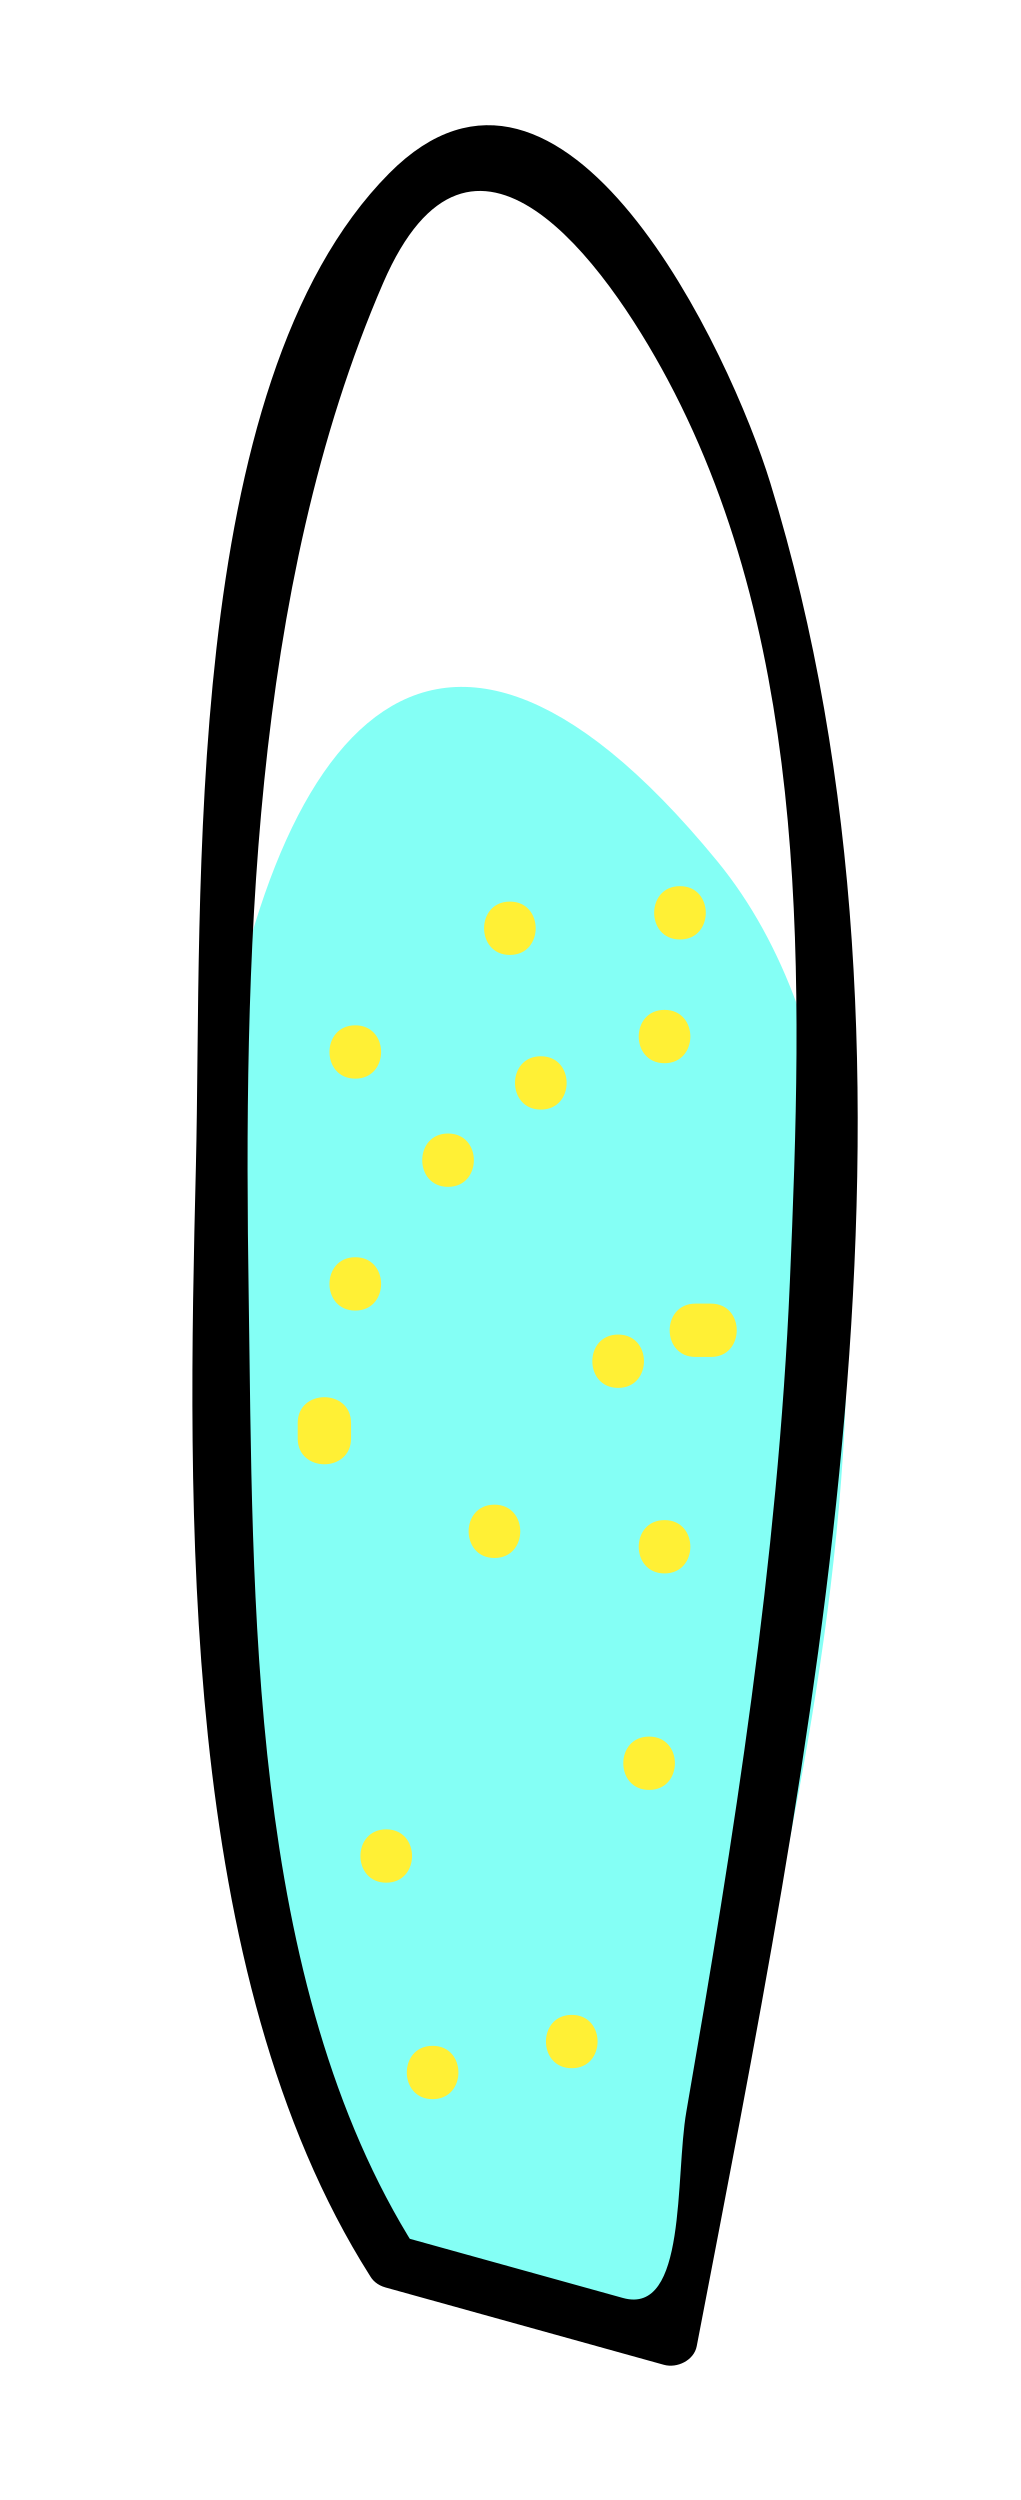
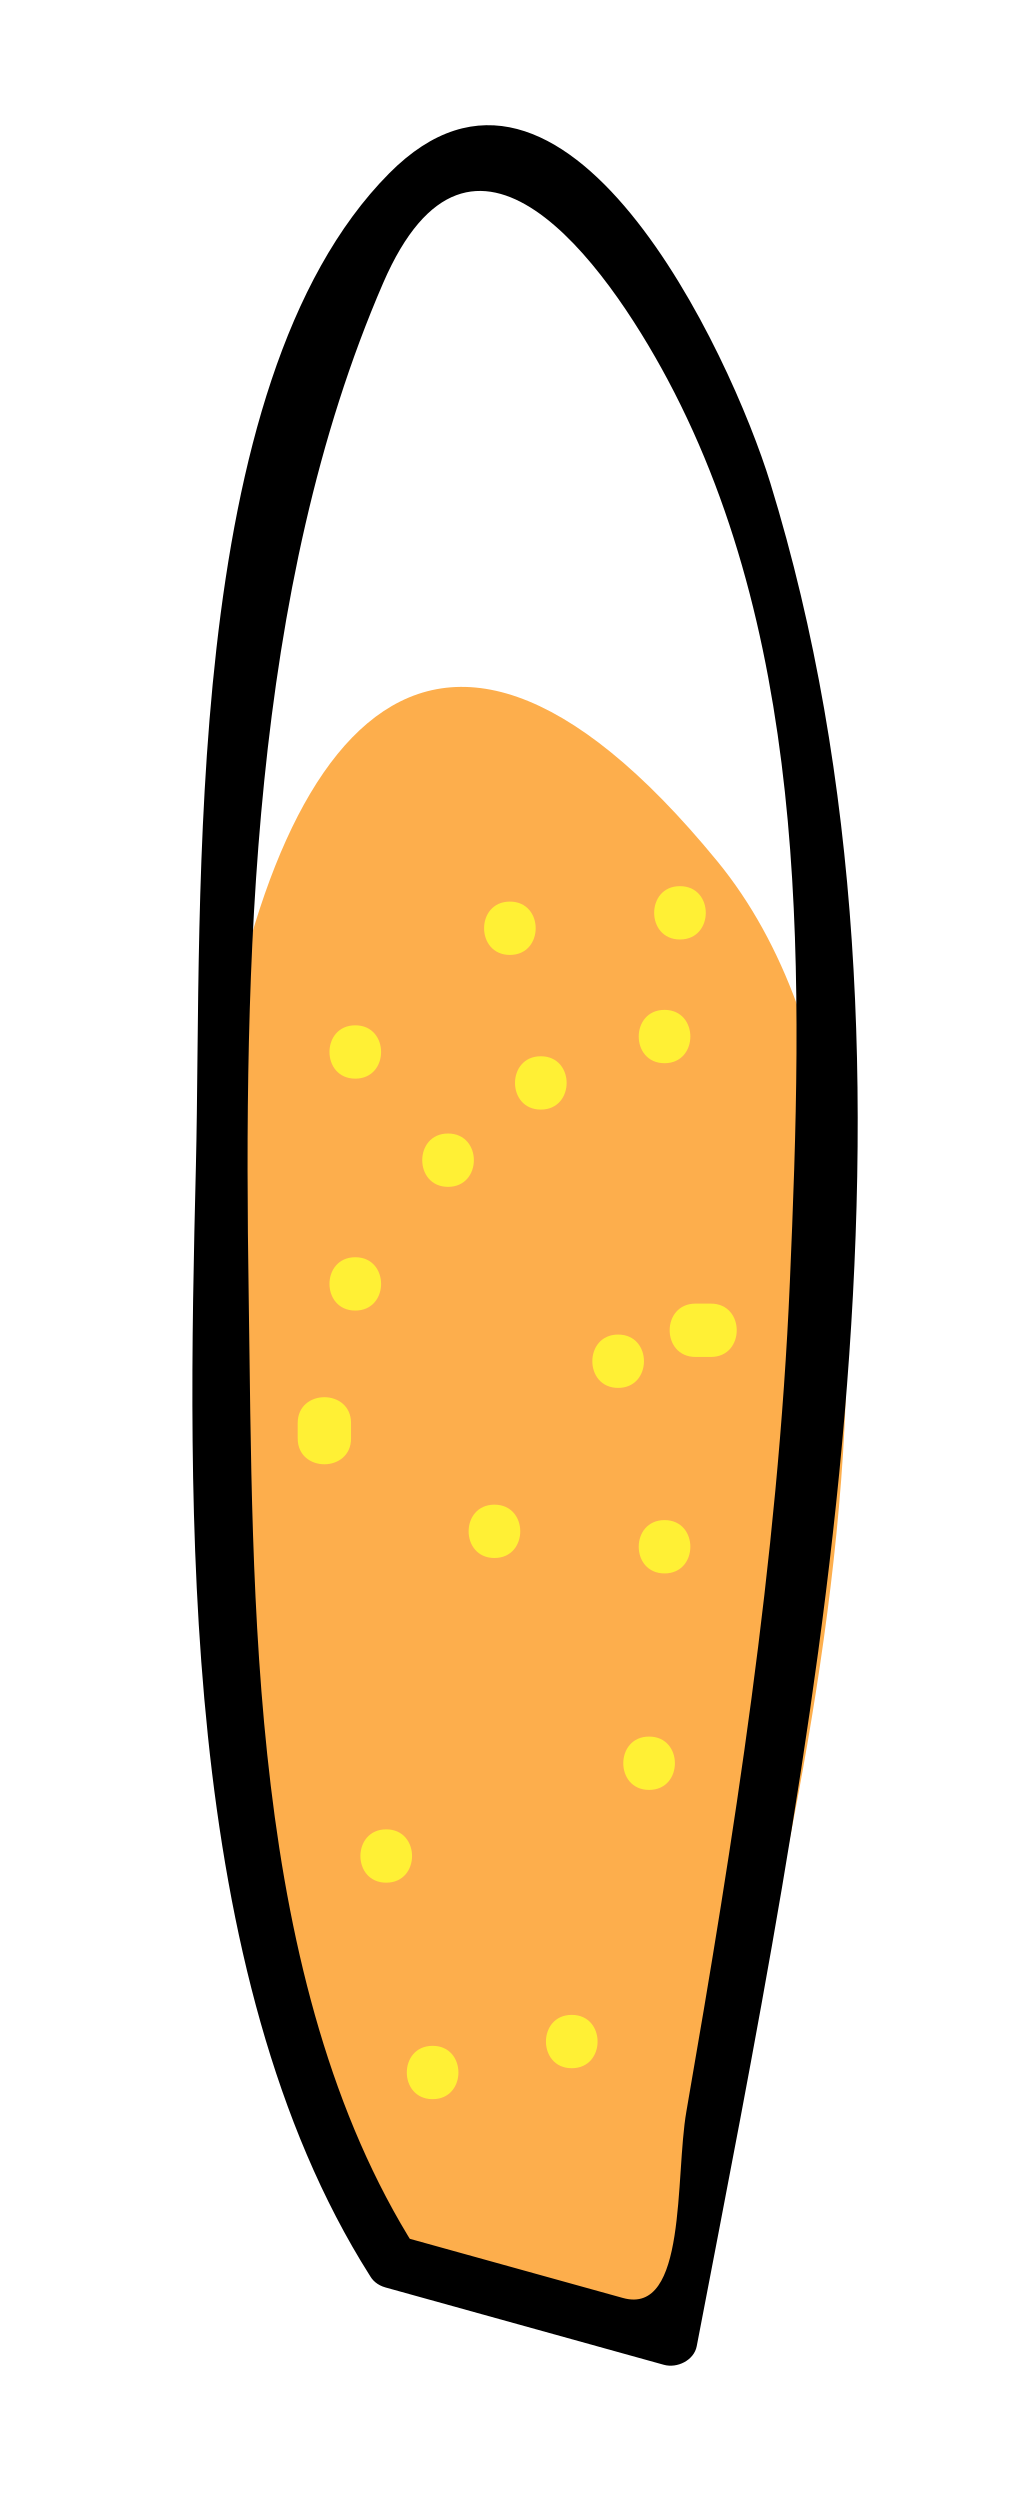
<svg xmlns="http://www.w3.org/2000/svg" version="1.1" x="0px" y="0px" width="14.67px" height="35.95px" viewBox="0 0 14.67 35.95" enable-background="new 0 0 14.67 35.95" xml:space="preserve">
  <g id="Calque_3">
    <g id="contenu">
-       <path fill="#84FFF5" d="M5.646,32.779c-4.669-5.141-3.971-30.938,4.669-20.394c3.903,4.763,0.667,15.938-0.667,21.251">
+       <path fill="#fdae4c" d="M5.646,32.779c-4.669-5.141-3.971-30.938,4.669-20.394c3.903,4.763,0.667,15.938-0.667,21.251">
        <animate id="animation-fiole-1" repeatCount="indefinite" attributeName="d" dur="1800ms" values=" M5.646,32.779c-4.669-5.141-3.971-30.938,4.669-20.394c3.903,4.763,0.667,15.938-0.667,21.251; M5.646,32.779c-4.669-5.141,2.018-18.061,4.355-14.804c3.056,4.259,0.982,10.348-0.353,15.661; M5.646,32.779c-4.669-5.141-0.712-21.777,1.862-18.234c2.492,3.43,3.474,13.778,2.14,19.091; M5.646,32.779c-4.669-5.141,2.018-18.061,4.355-14.804c3.056,4.259,0.982,10.348-0.353,15.661; M5.646,32.779c-4.669-5.141-3.971-30.938,4.669-20.394c3.903,4.763,0.667,15.938-0.667,21.251; " />
      </path>
    </g>
  </g>
  <g id="Calque_2">
    <g id="point_x5F_bulle">
      <g>
        <g>
          <g>
            <path fill="#FFF035" d="M9.778,13.51c0.495,0,0.495-0.767,0-0.767C9.283,12.742,9.283,13.51,9.778,13.51L9.778,13.51z" />
          </g>
        </g>
        <g>
          <g>
            <path fill="#FFF035" d="M7.332,13.732c0.495,0,0.495-0.767,0-0.767S6.838,13.732,7.332,13.732L7.332,13.732z" />
          </g>
        </g>
        <g>
          <g>
            <path fill="#FFF035" d="M5.109,15.511c0.495,0,0.495-0.767,0-0.767S4.614,15.511,5.109,15.511L5.109,15.511z" />
          </g>
        </g>
        <g>
          <g>
            <path fill="#FFF035" d="M6.443,17.067c0.495,0,0.495-0.767,0-0.767S5.948,17.067,6.443,17.067L6.443,17.067z" />
          </g>
        </g>
        <g>
          <g>
            <path fill="#FFF035" d="M7.777,15.956c0.495,0,0.495-0.767,0-0.767S7.282,15.956,7.777,15.956L7.777,15.956z" />
          </g>
        </g>
        <g>
          <g>
            <path fill="#FFF035" d="M9.556,15.289c0.495,0,0.495-0.767,0-0.767S9.061,15.289,9.556,15.289L9.556,15.289z" />
          </g>
        </g>
        <g>
          <g>
            <path fill="#FFF035" d="M5.109,18.846c0.495,0,0.495-0.767,0-0.767S4.614,18.846,5.109,18.846L5.109,18.846z" />
          </g>
        </g>
        <g>
          <g>
            <path fill="#FFF035" d="M4.281,20.463c0,0.074,0,0.148,0,0.222c0,0.495,0.767,0.495,0.767,0c0-0.074,0-0.148,0-0.222       C5.048,19.968,4.281,19.968,4.281,20.463L4.281,20.463z" />
          </g>
        </g>
        <g>
          <g>
            <path fill="#FFF035" d="M7.11,22.404c0.495,0,0.495-0.767,0-0.767S6.615,22.404,7.11,22.404L7.11,22.404z" />
          </g>
        </g>
        <g>
          <g>
            <path fill="#FFF035" d="M8.889,19.958c0.495,0,0.495-0.767,0-0.767S8.394,19.958,8.889,19.958L8.889,19.958z" />
          </g>
        </g>
        <g>
          <g>
            <path fill="#FFF035" d="M9.556,22.626c0.495,0,0.495-0.767,0-0.767S9.061,22.626,9.556,22.626L9.556,22.626z" />
          </g>
        </g>
        <g>
          <g>
            <path fill="#FFF035" d="M9.334,25.739c0.495,0,0.495-0.767,0-0.767S8.839,25.739,9.334,25.739L9.334,25.739z" />
          </g>
        </g>
        <g>
          <g>
            <path fill="#FFF035" d="M5.554,27.073c0.495,0,0.495-0.767,0-0.767S5.059,27.073,5.554,27.073L5.554,27.073z" />
          </g>
        </g>
        <g>
          <g>
            <path fill="#FFF035" d="M6.221,30.186c0.495,0,0.495-0.767,0-0.767S5.726,30.186,6.221,30.186L6.221,30.186z" />
          </g>
        </g>
        <g>
          <g>
            <path fill="#FFF035" d="M8.222,29.741c0.495,0,0.495-0.767,0-0.767S7.727,29.741,8.222,29.741L8.222,29.741z" />
          </g>
        </g>
        <g>
          <g>
            <path fill="#FFF035" d="M10.001,19.513c0.074,0,0.148,0,0.222,0c0.495,0,0.495-0.767,0-0.767c-0.074,0-0.148,0-0.222,0       C9.506,18.746,9.506,19.513,10.001,19.513L10.001,19.513z" />
          </g>
        </g>
      </g>
    </g>
  </g>
  <g id="Calque_1">
    <g>
      <g>
        <path d="M5.977,32.33c-2.421-3.826-2.335-9.346-2.401-13.706C3.504,13.894,3.601,8.478,5.51,4.069     c1.275-2.944,3.192-0.295,4.091,1.39c2.079,3.901,1.941,8.694,1.757,12.982c-0.172,4.001-0.804,7.983-1.488,11.923     c-0.164,0.942,0.011,2.937-0.912,2.681c-1.07-0.297-2.139-0.594-3.209-0.891c-0.478-0.133-0.68,0.608-0.204,0.74     c1.334,0.371,2.668,0.741,4.002,1.112c0.189,0.053,0.433-0.063,0.472-0.268c1.64-8.552,3.68-18.262,1.058-26.793     c-0.567-1.846-2.958-6.997-5.481-4.452C2.583,5.531,2.911,12.926,2.817,16.77c-0.12,4.924-0.253,11.6,2.498,15.948     C5.578,33.135,6.243,32.75,5.977,32.33z" />
      </g>
    </g>
  </g>
</svg>
